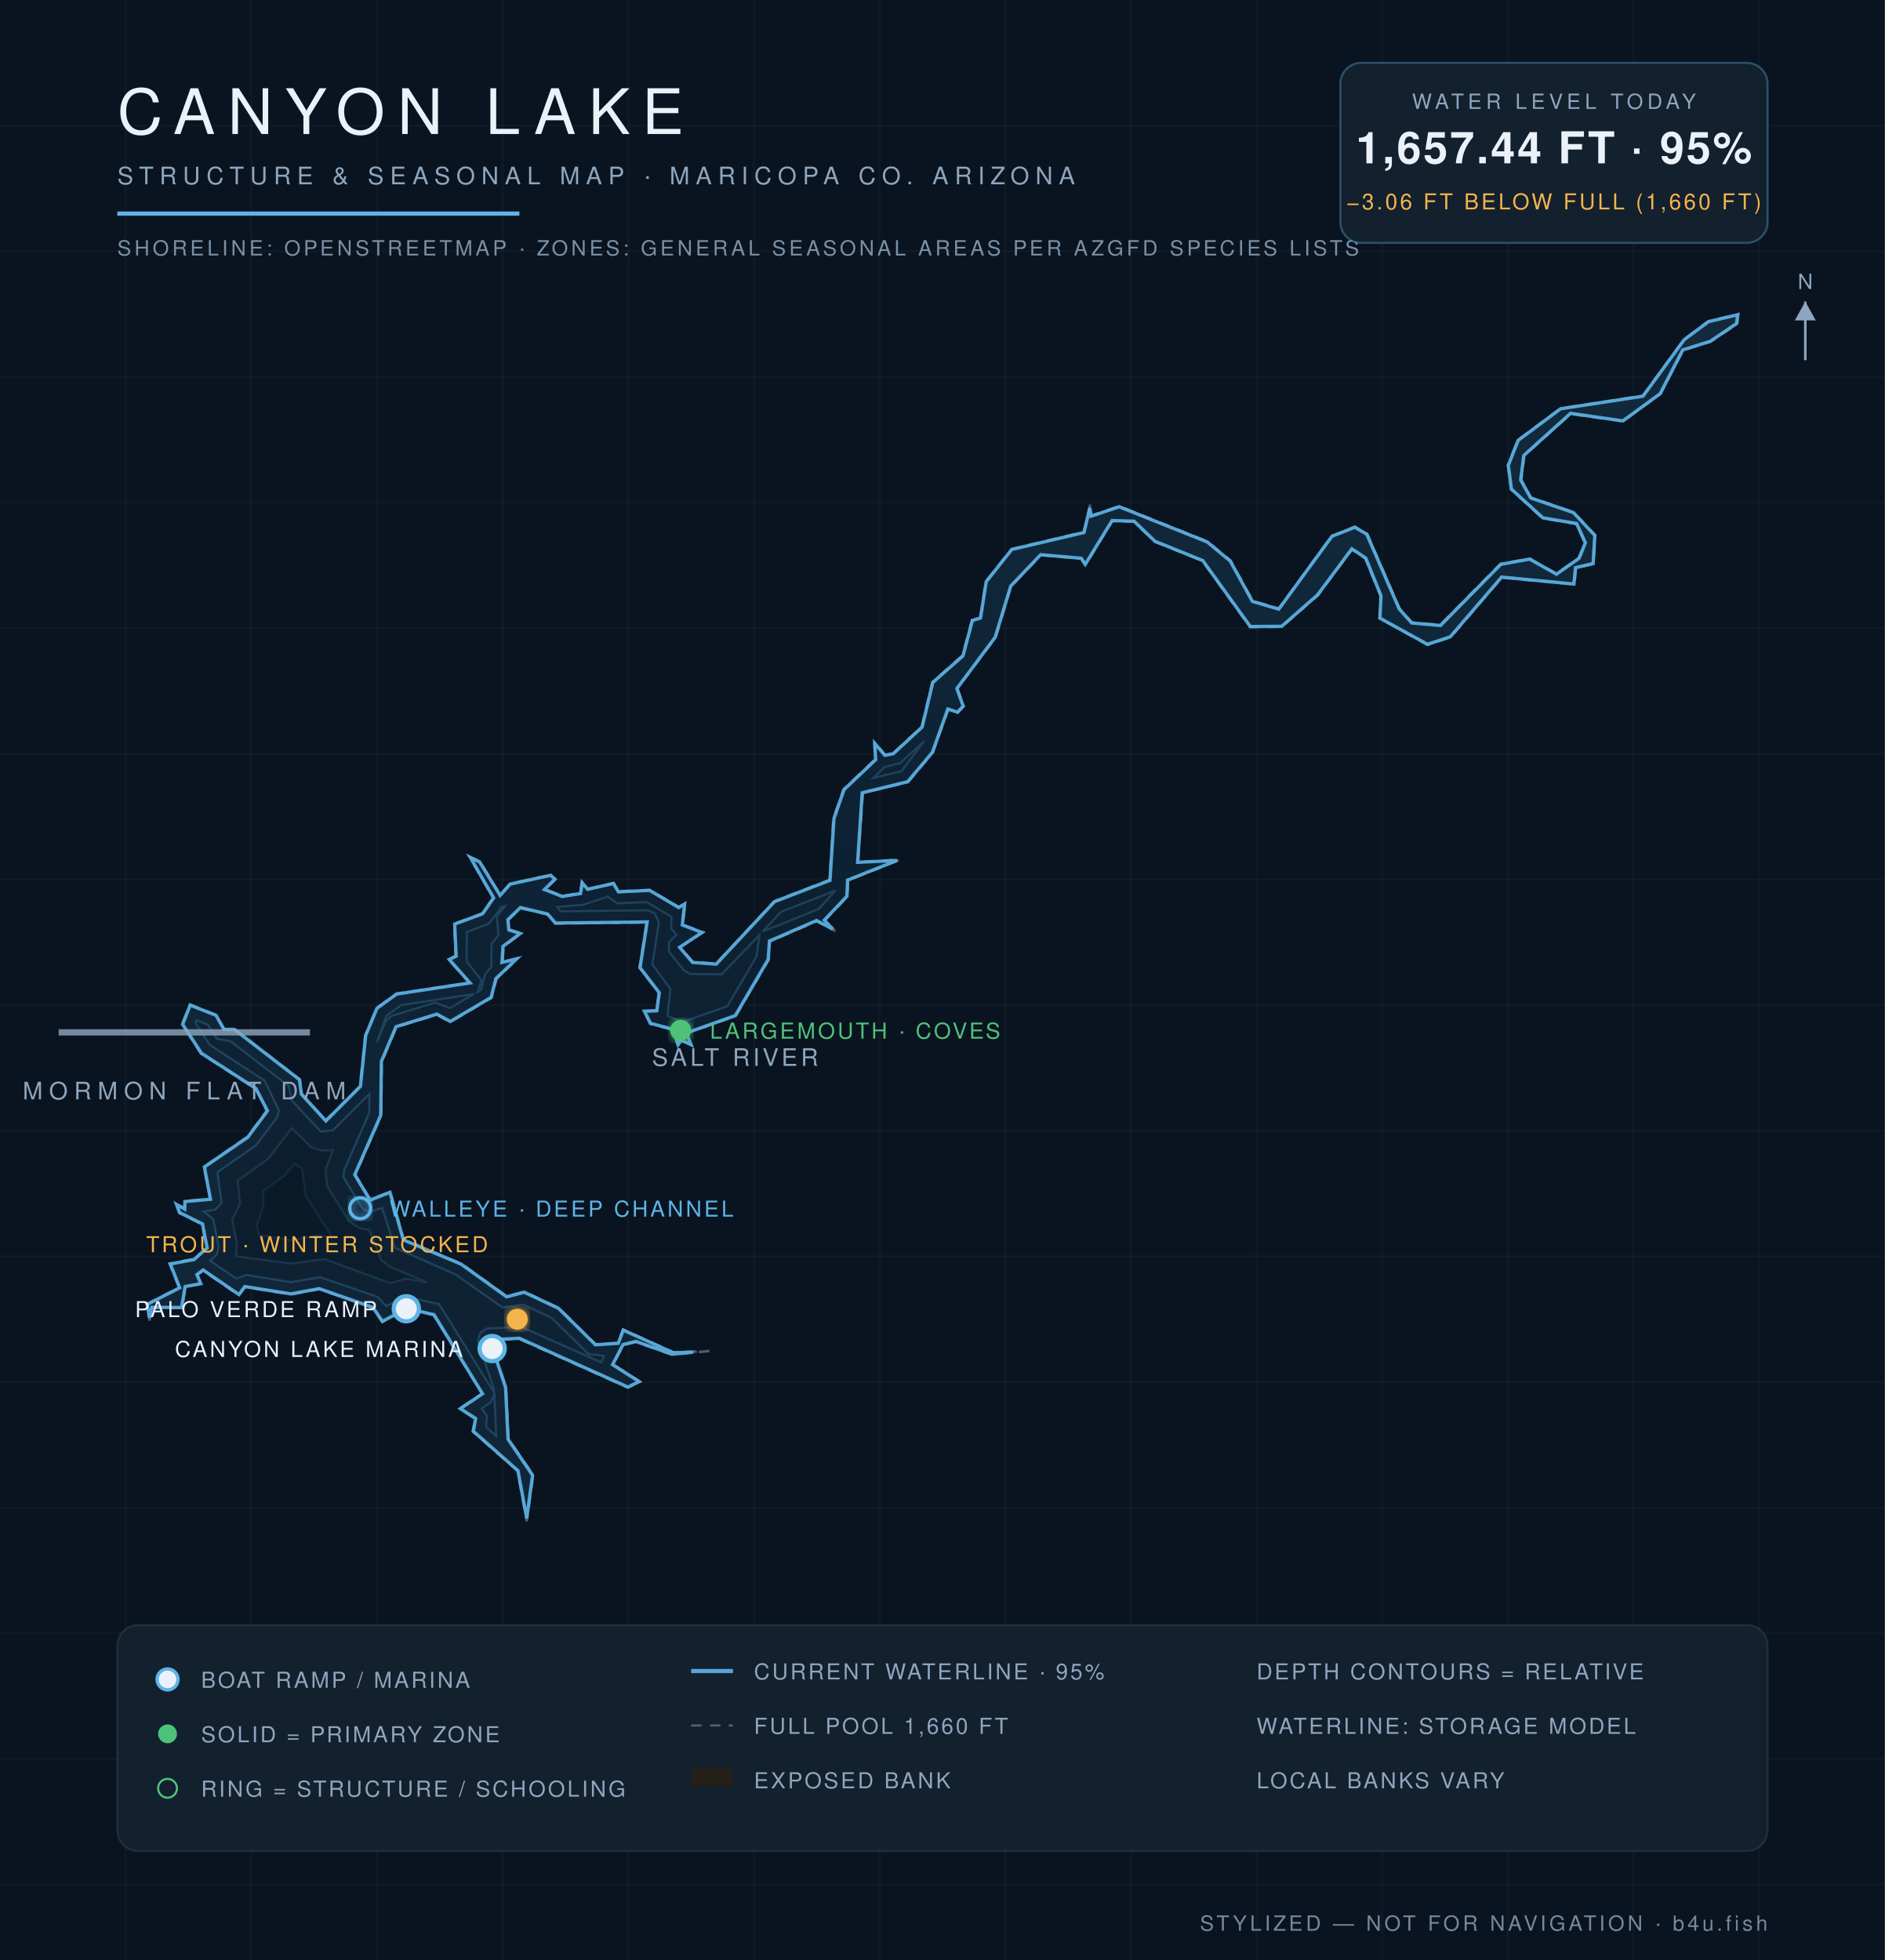
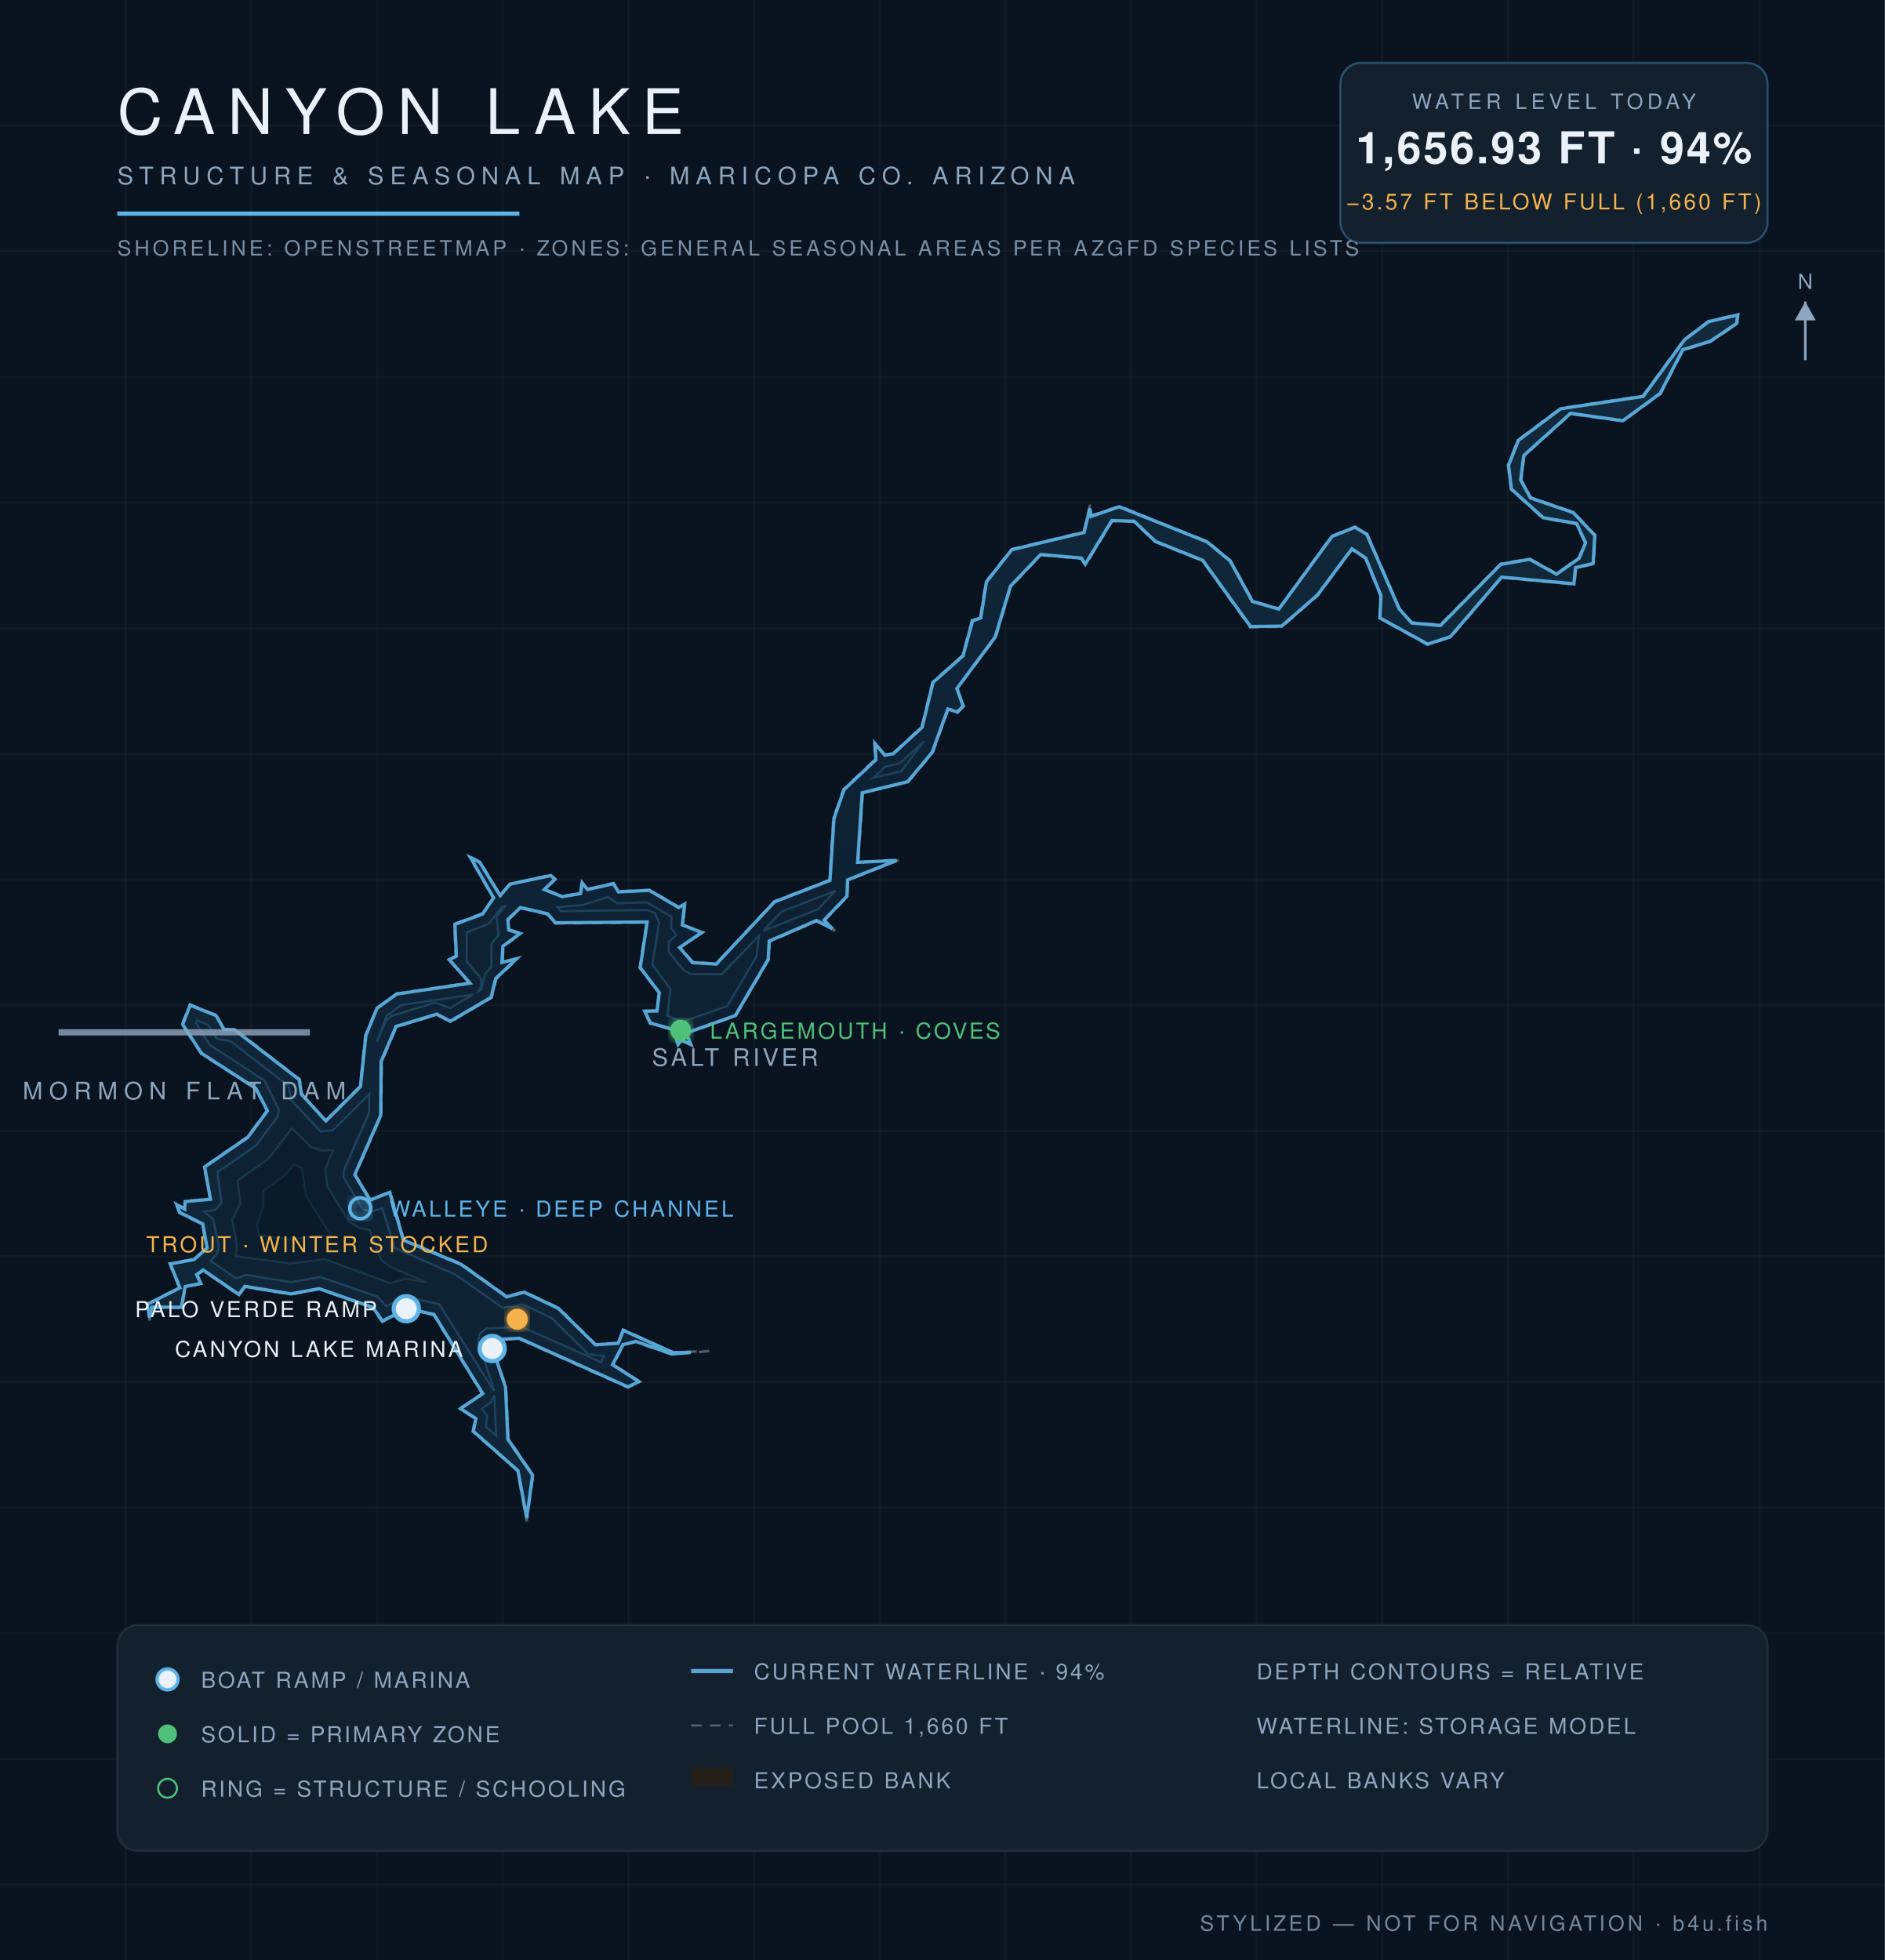
<svg xmlns="http://www.w3.org/2000/svg" viewBox="0 0 900 936" font-family="Helvetica,Arial,sans-serif">
  <defs>
    <radialGradient id="wg" cx="45%" cy="60%" r="80%">
      <stop offset="0%" stop-color="#0c1f31" />
      <stop offset="55%" stop-color="#102639" />
      <stop offset="100%" stop-color="#13293c" />
    </radialGradient>
    <filter id="glow">
      <feGaussianBlur stdDeviation="2.2" result="b" />
      <feMerge>
        <feMergeNode in="b" />
        <feMergeNode in="SourceGraphic" />
      </feMerge>
    </filter>
  </defs>
  <rect width="900" height="936" fill="#0a1420" />
  <g stroke="#ffffff" stroke-opacity="0.025">
    <line x1="60" y1="0" x2="60" y2="936" />
    <line x1="120" y1="0" x2="120" y2="936" />
    <line x1="180" y1="0" x2="180" y2="936" />
    <line x1="240" y1="0" x2="240" y2="936" />
    <line x1="300" y1="0" x2="300" y2="936" />
    <line x1="360" y1="0" x2="360" y2="936" />
    <line x1="420" y1="0" x2="420" y2="936" />
    <line x1="480" y1="0" x2="480" y2="936" />
    <line x1="540" y1="0" x2="540" y2="936" />
    <line x1="600" y1="0" x2="600" y2="936" />
    <line x1="660" y1="0" x2="660" y2="936" />
    <line x1="720" y1="0" x2="720" y2="936" />
    <line x1="780" y1="0" x2="780" y2="936" />
    <line x1="840" y1="0" x2="840" y2="936" />
    <line x1="0" y1="60" x2="900" y2="60" />
    <line x1="0" y1="120" x2="900" y2="120" />
    <line x1="0" y1="180" x2="900" y2="180" />
    <line x1="0" y1="240" x2="900" y2="240" />
    <line x1="0" y1="300" x2="900" y2="300" />
    <line x1="0" y1="360" x2="900" y2="360" />
    <line x1="0" y1="420" x2="900" y2="420" />
    <line x1="0" y1="480" x2="900" y2="480" />
    <line x1="0" y1="540" x2="900" y2="540" />
    <line x1="0" y1="600" x2="900" y2="600" />
    <line x1="0" y1="660" x2="900" y2="660" />
    <line x1="0" y1="720" x2="900" y2="720" />
    <line x1="0" y1="780" x2="900" y2="780" />
    <line x1="0" y1="840" x2="900" y2="840" />
    <line x1="0" y1="900" x2="900" y2="900" />
  </g>
  <path d="M 338.7,645.2 L 320.8,646.9 L 303.6,640.9 L 297.6,642.3 L 292.8,651.6 L 305.7,659.9 L 299.8,662.6 L 247.9,639.4 L 234.0,640.0 L 241.6,662.4 L 242.8,687.2 L 254.6,704.4 L 251.5,726.5 L 247.1,702.4 L 225.7,683.6 L 226.9,677.5 L 219.4,672.7 L 230.2,665.6 L 207.1,628.0 L 194.2,625.1 L 182.5,631.3 L 178.0,624.6 L 152.4,615.6 L 138.9,618.2 L 116.9,614.6 L 114.2,618.6 L 97.0,606.8 L 94.2,608.7 L 96.3,613.1 L 88.6,614.5 L 86.9,624.6 L 72.6,624.5 L 71.4,630.6 L 70.0,622.8 L 85.6,614.9 L 81.0,603.4 L 92.5,601.2 L 98.7,596.0 L 96.5,584.7 L 85.6,579.2 L 83.8,574.6 L 88.2,577.1 L 88.1,573.6 L 100.4,572.5 L 97.4,557.2 L 118.1,542.9 L 127.4,530.4 L 122.1,520.0 L 96.0,503.2 L 86.9,489.2 L 90.7,479.7 L 103.4,484.8 L 107.0,491.4 L 111.9,491.4 L 143.2,515.5 L 144.1,522.4 L 155.5,535.1 L 171.9,518.7 L 174.4,494.5 L 179.8,481.4 L 189.3,474.5 L 224.2,469.3 L 214.1,458.2 L 217.6,456.6 L 216.9,441.2 L 230.3,436.2 L 235.5,428.8 L 224.0,409.0 L 229.2,411.4 L 238.8,427.4 L 243.5,422.0 L 263.1,417.8 L 265.3,419.9 L 260.2,424.7 L 268.6,427.9 L 277.1,426.5 L 277.8,421.1 L 280.6,424.5 L 293.0,421.7 L 295.4,425.6 L 310.2,425.0 L 324.2,433.2 L 327.2,431.2 L 326.0,441.6 L 335.7,445.2 L 324.7,452.3 L 330.8,459.4 L 341.9,460.2 L 369.7,430.4 L 396.1,420.2 L 397.9,390.8 L 402.8,376.9 L 417.9,362.6 L 417.4,354.3 L 422.6,360.5 L 426.5,359.7 L 440.1,347.1 L 445.2,325.7 L 459.6,313.0 L 464.1,296.1 L 468.0,295.0 L 470.7,277.7 L 483.0,262.2 L 517.5,254.0 L 520.5,241.0 L 520.9,246.3 L 534.4,241.7 L 576.6,258.6 L 587.6,267.7 L 598.2,287.0 L 610.6,290.6 L 635.8,256.0 L 646.9,251.5 L 652.8,254.9 L 668.3,290.7 L 674.2,297.3 L 687.7,298.4 L 716.5,269.2 L 730.4,266.8 L 743.2,274.0 L 753.8,266.5 L 756.8,259.2 L 752.6,250.2 L 736.6,247.5 L 721.5,233.8 L 720.0,222.2 L 724.7,210.2 L 745.1,195.0 L 784.4,189.0 L 804.1,162.1 L 815.7,153.4 L 830.0,150.0 L 829.5,154.6 L 816.7,163.2 L 803.7,167.2 L 792.9,188.1 L 774.9,201.2 L 749.9,197.7 L 727.8,217.6 L 726.4,229.2 L 731.0,237.6 L 751.4,244.6 L 761.7,255.6 L 760.9,269.3 L 752.5,271.3 L 751.8,279.1 L 717.1,275.8 L 692.7,304.3 L 681.6,307.9 L 658.7,295.3 L 659.2,284.6 L 651.9,266.7 L 645.5,262.4 L 629.3,284.3 L 612.1,299.3 L 596.9,299.5 L 574.1,267.8 L 551.4,258.7 L 541.4,249.1 L 531.0,248.9 L 518.2,270.0 L 516.3,266.8 L 497.0,265.1 L 482.7,280.1 L 475.4,304.4 L 457.1,328.8 L 460.2,337.2 L 457.2,340.4 L 452.8,338.7 L 445.4,359.4 L 433.6,373.5 L 412.0,378.6 L 409.7,411.7 L 429.8,410.5 L 404.9,420.4 L 404.7,428.1 L 393.8,439.5 L 398.8,444.6 L 390.0,439.9 L 367.5,449.6 L 367.0,458.3 L 351.3,485.2 L 327.8,493.5 L 330.3,499.3 L 325.4,496.9 L 323.7,499.5 L 321.3,491.8 L 310.4,488.9 L 307.4,482.7 L 313.5,482.6 L 314.6,474.1 L 305.4,462.2 L 308.8,440.5 L 265.1,441.0 L 261.4,436.7 L 248.5,433.7 L 242.8,439.2 L 243.2,443.9 L 248.9,445.7 L 240.4,452.0 L 240.0,459.6 L 247.6,457.4 L 237.0,467.5 L 234.7,476.5 L 215.0,488.1 L 208.6,484.6 L 189.3,490.4 L 182.3,507.0 L 182.0,532.6 L 169.7,561.0 L 176.8,572.9 L 186.3,569.1 L 192.8,592.0 L 220.3,603.5 L 242.0,619.1 L 250.3,616.8 L 266.8,624.6 L 284.4,642.0 L 295.1,641.3 L 297.5,634.9 L 321.6,645.8 L 338.7,645.2 Z" fill="#241f19" fill-opacity="0.9" stroke="#8ea6be" stroke-opacity="0.5" stroke-width="1.2" stroke-dasharray="5 4" />
-   <path d="M 331.1,645.7 L 320.9,646.7 L 303.6,640.6 L 297.5,642.1 L 292.5,651.7 L 305.2,659.8 L 299.8,662.4 L 248.0,639.1 L 233.8,639.8 L 241.4,662.5 L 242.6,687.3 L 254.3,704.5 L 251.5,725.0 L 247.3,702.3 L 226.0,683.5 L 227.1,677.4 L 219.8,672.7 L 230.4,665.6 L 207.2,627.8 L 194.2,624.9 L 182.6,631.0 L 178.1,624.4 L 152.4,615.4 L 138.9,617.9 L 116.9,614.4 L 114.1,618.2 L 97.0,606.5 L 94.0,608.7 L 95.9,613.0 L 88.4,614.4 L 86.7,624.4 L 72.5,624.3 L 71.4,629.3 L 70.3,622.9 L 85.8,615.0 L 81.3,603.6 L 92.6,601.5 L 98.9,596.0 L 96.7,584.5 L 85.8,579.1 L 84.3,575.2 L 88.2,577.4 L 88.3,573.8 L 100.5,572.7 L 97.6,557.3 L 118.3,543.1 L 127.7,530.5 L 122.2,519.8 L 96.2,503.0 L 87.2,489.2 L 90.8,480.0 L 103.2,484.9 L 106.9,491.6 L 111.9,491.6 L 143.0,515.6 L 143.9,522.5 L 155.6,535.3 L 172.1,518.8 L 174.6,494.5 L 180.0,481.5 L 189.4,474.7 L 224.4,469.4 L 214.5,458.2 L 217.8,456.6 L 217.1,441.3 L 230.4,436.4 L 235.7,428.8 L 224.6,409.5 L 229.0,411.6 L 238.8,427.6 L 243.6,422.2 L 263.0,418.0 L 264.9,419.9 L 260.0,424.8 L 268.5,428.1 L 277.2,426.7 L 278.0,421.6 L 280.6,424.7 L 292.9,421.9 L 295.3,425.9 L 310.2,425.2 L 324.1,433.4 L 326.9,431.7 L 325.8,441.7 L 335.2,445.3 L 324.5,452.4 L 330.7,459.6 L 342.0,460.4 L 369.8,430.6 L 396.3,420.4 L 398.2,390.9 L 403.0,377.1 L 418.1,362.8 L 417.7,355.0 L 422.5,360.7 L 426.6,359.9 L 440.3,347.2 L 445.4,325.9 L 459.8,313.2 L 464.3,296.3 L 468.2,295.1 L 470.9,277.8 L 483.1,262.4 L 517.6,254.3 L 520.4,242.5 L 521.0,246.5 L 534.4,242.0 L 576.4,258.8 L 587.4,267.9 L 598.0,287.2 L 610.6,290.9 L 636.0,256.1 L 646.9,251.8 L 652.6,255.1 L 668.1,290.8 L 674.1,297.5 L 687.8,298.7 L 716.6,269.5 L 730.4,267.0 L 743.2,274.2 L 754.0,266.6 L 757.0,259.2 L 752.8,250.0 L 736.7,247.3 L 721.7,233.6 L 720.2,222.2 L 724.9,210.3 L 745.2,195.2 L 784.5,189.2 L 804.2,162.2 L 815.8,153.6 L 829.7,150.3 L 829.2,154.5 L 816.6,163.0 L 803.5,167.1 L 792.7,188.0 L 774.9,201.0 L 749.9,197.4 L 727.6,217.5 L 726.1,229.2 L 730.9,237.8 L 751.3,244.8 L 761.5,255.7 L 760.7,269.1 L 752.3,271.1 L 751.5,278.9 L 717.0,275.6 L 692.5,304.1 L 681.6,307.7 L 658.9,295.2 L 659.4,284.5 L 652.1,266.5 L 645.5,262.1 L 629.1,284.1 L 612.0,299.1 L 597.0,299.2 L 574.3,267.7 L 551.5,258.5 L 541.5,248.9 L 531.0,248.6 L 518.2,269.5 L 516.3,266.6 L 496.9,264.9 L 482.6,279.9 L 475.2,304.3 L 456.9,328.8 L 459.9,337.2 L 457.2,340.1 L 452.6,338.6 L 445.2,359.3 L 433.4,373.3 L 411.7,378.6 L 409.5,411.8 L 428.3,410.9 L 404.7,420.3 L 404.4,428.0 L 393.6,439.4 L 397.6,443.7 L 389.9,439.6 L 367.4,449.4 L 366.8,458.2 L 351.1,485.0 L 327.7,493.3 L 329.9,498.8 L 325.3,496.7 L 323.8,498.9 L 321.5,491.6 L 310.6,488.7 L 307.7,482.9 L 313.6,482.7 L 314.8,474.1 L 305.6,462.1 L 309.0,440.3 L 265.2,440.8 L 261.5,436.5 L 248.5,433.4 L 242.5,439.2 L 243.0,444.1 L 248.4,445.8 L 240.2,451.9 L 239.7,459.6 L 246.7,457.9 L 236.8,467.3 L 234.5,476.3 L 215.0,487.8 L 208.6,484.3 L 189.1,490.3 L 182.1,506.9 L 181.8,532.6 L 169.4,561.0 L 176.7,573.1 L 186.2,569.4 L 192.6,592.1 L 220.2,603.7 L 241.9,619.3 L 250.3,617.1 L 266.7,624.8 L 284.3,642.2 L 295.2,641.5 L 297.6,635.2 L 321.5,646.0 L 331.1,645.7 Z" fill="url(#wg)" stroke="#5eb4e7" stroke-opacity="0.9" stroke-width="1.6" />
-   <path d="M 100.4,602.1 L 103.7,598.9 L 104.4,595.2 L 101.8,582.2 L 97.3,578.6 L 102.8,577.7 L 105.8,574.5 L 103.8,559.8 L 122.2,547.0 L 132.3,533.7 L 133.2,530.3 L 126.4,516.1 L 100.2,499.0 L 93.4,488.5 L 93.9,487.2 L 99.3,489.4 L 103.6,496.1 L 110.0,497.2 L 137.8,518.6 L 139.3,525.6 L 153.2,540.4 L 159.0,539.7 L 176.4,522.4 L 176.3,531.4 L 164.3,558.9 L 164.0,562.2 L 173.2,577.4 L 177.0,578.7 L 182.5,576.8 L 188.5,595.8 L 217.5,608.6 L 239.9,624.4 L 249.8,623.0 L 263.4,629.4 L 280.9,646.6 L 288.4,647.5 L 287.1,650.6 L 249.0,633.7 L 232.4,634.4 L 229.2,636.7 L 228.2,640.5 L 235.9,663.5 L 235.9,665.0 L 209.7,622.8 L 194.0,619.3 L 184.4,623.7 L 180.2,619.3 L 152.8,609.9 L 138.9,612.3 L 117.5,608.8 L 112.8,610.6 L 100.4,602.1 Z" fill="#0e2233" stroke="#5eb4e7" stroke-opacity="0.22" stroke-width="1" />
-   <path d="M 236.0,665.7 L 236.9,685.7 L 232.1,681.4 L 232.5,676.1 L 230.0,672.7 L 234.5,669.5 L 236.0,665.7 Z" fill="#0e2233" stroke="#5eb4e7" stroke-opacity="0.22" stroke-width="1" />
-   <path d="M 179.9,497.8 L 184.5,485.1 L 191.6,480.0 L 226.2,474.7 L 214.9,481.4 L 207.8,478.8 L 186.8,485.2 L 184.3,487.4 L 179.9,497.8 Z" fill="#0e2233" stroke="#5eb4e7" stroke-opacity="0.22" stroke-width="1" />
-   <path d="M 228.0,473.7 L 229.9,468.2 L 222.8,459.1 L 222.9,445.1 L 233.6,441.0 L 239.5,433.1 L 241.2,432.7 L 237.2,437.7 L 238.0,446.6 L 234.7,450.8 L 234.6,461.7 L 231.6,465.3 L 229.7,472.7 L 228.0,473.7 Z" fill="#0e2233" stroke="#5eb4e7" stroke-opacity="0.22" stroke-width="1" />
-   <path d="M 266.0,433.1 L 278.3,432.1 L 290.2,428.2 L 294.8,431.4 L 308.8,430.8 L 320.6,437.8 L 320.5,443.3 L 323.0,446.5 L 319.5,449.8 L 319.3,454.3 L 326.6,463.4 L 329.5,465.1 L 344.6,465.3 L 362.6,446.5 L 361.3,456.6 L 347.3,480.5 L 325.8,488.1 L 318.7,485.1 L 320.1,472.3 L 311.5,460.6 L 314.6,440.5 L 312.6,436.1 L 309.0,434.7 L 267.7,435.2 L 266.0,433.1 Z" fill="#0e2233" stroke="#5eb4e7" stroke-opacity="0.22" stroke-width="1" />
-   <path d="M 364.1,444.9 L 373.0,435.4 L 398.9,425.3 L 390.9,434.1 L 364.1,444.9 Z" fill="#0e2233" stroke="#5eb4e7" stroke-opacity="0.22" stroke-width="1" />
-   <path d="M 417.0,371.5 L 422.4,366.3 L 429.8,364.4 L 441.2,354.0 L 430.4,368.3 L 417.0,371.5 Z" fill="#0e2233" stroke="#5eb4e7" stroke-opacity="0.22" stroke-width="1" />
-   <path d="M 112.7,599.9 L 113.1,594.0 L 110.9,582.5 L 114.7,574.7 L 113.5,563.8 L 128.2,553.3 L 139.3,538.8 L 148.5,547.8 L 153.8,549.5 L 159.0,549.2 L 155.4,558.5 L 156.3,566.7 L 166.6,583.2 L 171.5,586.4 L 176.4,587.4 L 181.9,601.6 L 186.5,605.1 L 203.9,612.4 L 193.8,610.6 L 186.4,612.8 L 155.0,601.3 L 138.8,603.4 L 112.7,599.9 Z" fill="#0c1e2e" stroke="#5eb4e7" stroke-opacity="0.15" stroke-width="1" />
-   <path d="M 123.6,589.7 L 122.7,585.0 L 125.7,576.4 L 125.7,568.8 L 135.9,561.4 L 140.5,555.8 L 144.2,558.1 L 146.0,571.0 L 158.5,590.8 L 151.6,590.0 L 138.6,592.2 L 123.6,589.7 Z" fill="#0a1a29" stroke="#5eb4e7" stroke-opacity="0.1" stroke-width="1" />
+   <path d="M 329.8,645.8 L 320.9,646.6 L 303.6,640.6 L 297.5,642.1 L 292.5,651.7 L 305.1,659.8 L 299.8,662.3 L 248.0,639.1 L 233.8,639.8 L 241.4,662.5 L 242.5,687.3 L 254.3,704.5 L 251.5,724.8 L 247.3,702.3 L 226.0,683.5 L 227.2,677.4 L 219.9,672.7 L 230.5,665.5 L 207.2,627.7 L 194.2,624.9 L 182.6,630.9 L 178.1,624.4 L 152.4,615.4 L 138.9,617.9 L 116.9,614.3 L 114.1,618.2 L 97.0,606.5 L 93.9,608.7 L 95.9,612.9 L 88.4,614.4 L 86.6,624.3 L 72.5,624.2 L 71.4,629.1 L 70.3,622.9 L 85.9,615.0 L 81.3,603.6 L 92.6,601.5 L 98.9,596.0 L 96.8,584.5 L 85.8,579.0 L 84.4,575.3 L 88.2,577.4 L 88.4,573.8 L 100.5,572.7 L 97.7,557.3 L 118.3,543.1 L 127.7,530.5 L 122.2,519.8 L 96.2,503.0 L 87.2,489.2 L 90.8,480.0 L 103.2,485.0 L 106.9,491.6 L 111.9,491.7 L 142.9,515.6 L 143.9,522.5 L 155.6,535.3 L 172.1,518.9 L 174.7,494.5 L 180.0,481.5 L 189.4,474.7 L 224.4,469.5 L 214.5,458.3 L 217.9,456.6 L 217.2,441.4 L 230.4,436.5 L 235.7,428.8 L 224.7,409.6 L 229.0,411.7 L 238.8,427.7 L 243.6,422.2 L 263.0,418.1 L 264.9,419.9 L 259.9,424.8 L 268.5,428.2 L 277.2,426.7 L 278.0,421.7 L 280.6,424.8 L 292.9,422.0 L 295.3,425.9 L 310.1,425.2 L 324.1,433.4 L 326.9,431.8 L 325.8,441.7 L 335.1,445.3 L 324.5,452.5 L 330.7,459.7 L 342.0,460.4 L 369.8,430.7 L 396.3,420.4 L 398.2,390.9 L 403.0,377.1 L 418.2,362.8 L 417.8,355.1 L 422.5,360.7 L 426.6,359.9 L 440.3,347.3 L 445.5,325.9 L 459.8,313.2 L 464.4,296.4 L 468.3,295.1 L 471.0,277.9 L 483.1,262.5 L 517.6,254.3 L 520.4,242.8 L 521.0,246.6 L 534.4,242.0 L 576.4,258.8 L 587.4,267.9 L 598.0,287.2 L 610.6,290.9 L 636.0,256.2 L 646.9,251.8 L 652.6,255.1 L 668.1,290.8 L 674.1,297.5 L 687.8,298.7 L 716.6,269.5 L 730.4,267.1 L 743.2,274.2 L 754.0,266.6 L 757.1,259.2 L 752.8,250.0 L 736.8,247.2 L 721.7,233.6 L 720.3,222.2 L 725.0,210.3 L 745.2,195.2 L 784.6,189.3 L 804.3,162.3 L 815.8,153.6 L 829.7,150.4 L 829.2,154.5 L 816.6,163.0 L 803.5,167.0 L 792.7,187.9 L 774.9,200.9 L 749.9,197.4 L 727.6,217.5 L 726.1,229.2 L 730.8,237.8 L 751.2,244.8 L 761.5,255.7 L 760.7,269.1 L 752.3,271.1 L 751.5,278.8 L 717.0,275.6 L 692.5,304.1 L 681.7,307.6 L 658.9,295.1 L 659.4,284.5 L 652.1,266.5 L 645.5,262.1 L 629.1,284.1 L 612.0,299.0 L 597.1,299.2 L 574.3,267.6 L 551.6,258.5 L 541.5,248.9 L 530.9,248.6 L 518.2,269.4 L 516.3,266.5 L 496.9,264.8 L 482.5,279.9 L 475.2,304.2 L 456.9,328.8 L 459.9,337.2 L 457.1,340.0 L 452.6,338.6 L 445.1,359.3 L 433.4,373.3 L 411.7,378.6 L 409.5,411.8 L 428.1,410.9 L 404.7,420.2 L 404.4,428.0 L 393.5,439.4 L 397.4,443.5 L 389.9,439.6 L 367.3,449.4 L 366.8,458.2 L 351.1,485.0 L 327.7,493.3 L 329.8,498.7 L 325.3,496.7 L 323.8,498.8 L 321.5,491.6 L 310.6,488.6 L 307.8,482.9 L 313.7,482.8 L 314.8,474.1 L 305.7,462.1 L 309.0,440.3 L 265.2,440.7 L 261.5,436.4 L 248.5,433.4 L 242.5,439.1 L 242.9,444.1 L 248.3,445.8 L 240.1,451.9 L 239.7,459.6 L 246.6,457.9 L 236.7,467.3 L 234.5,476.3 L 215.0,487.7 L 208.6,484.3 L 189.1,490.2 L 182.0,506.9 L 181.8,532.6 L 169.4,561.0 L 176.7,573.1 L 186.1,569.4 L 192.6,592.2 L 220.2,603.8 L 241.9,619.3 L 250.3,617.1 L 266.6,624.8 L 284.3,642.2 L 295.2,641.5 L 297.6,635.3 L 321.5,646.0 L 329.8,645.8 Z" fill="url(#wg)" stroke="#5eb4e7" stroke-opacity="0.9" stroke-width="1.6" />
+   <path d="M 100.5,602.1 L 103.7,598.9 L 104.5,595.2 L 101.8,582.2 L 97.5,578.6 L 102.8,577.8 L 105.8,574.5 L 103.8,559.8 L 122.2,547.1 L 132.3,533.7 L 133.3,530.3 L 126.4,516.1 L 100.2,499.0 L 93.5,488.5 L 94.0,487.3 L 99.3,489.4 L 103.6,496.1 L 110.0,497.2 L 137.7,518.6 L 139.2,525.6 L 153.2,540.4 L 159.0,539.7 L 176.3,522.5 L 176.2,531.4 L 164.2,558.9 L 164.0,562.2 L 173.2,577.4 L 177.0,578.7 L 182.5,576.9 L 188.4,595.9 L 217.5,608.7 L 239.9,624.5 L 249.8,623.0 L 263.4,629.4 L 280.9,646.7 L 288.3,647.6 L 287.0,650.5 L 249.0,633.6 L 232.3,634.4 L 229.2,636.7 L 228.2,640.5 L 235.8,663.5 L 235.9,664.3 L 209.7,622.8 L 194.0,619.3 L 184.4,623.7 L 180.2,619.2 L 152.9,609.8 L 138.9,612.3 L 117.5,608.8 L 112.7,610.5 L 100.5,602.1 Z" fill="#0e2233" stroke="#5eb4e7" stroke-opacity="0.22" stroke-width="1" />
+   <path d="M 236.0,666.4 L 236.9,685.6 L 232.1,681.4 L 232.6,676.1 L 230.1,672.7 L 234.5,669.6 L 236.0,666.4 Z" fill="#0e2233" stroke="#5eb4e7" stroke-opacity="0.22" stroke-width="1" />
+   <path d="M 180.0,497.5 L 184.6,485.1 L 191.6,480.0 L 225.9,474.9 L 214.9,481.4 L 207.7,478.8 L 186.8,485.2 L 184.3,487.4 L 180.0,497.5 Z" fill="#0e2233" stroke="#5eb4e7" stroke-opacity="0.22" stroke-width="1" />
+   <path d="M 228.3,473.5 L 229.9,470.5 L 229.6,467.1 L 222.8,459.1 L 222.9,445.2 L 233.6,441.0 L 239.5,433.2 L 241.0,432.8 L 237.1,437.7 L 238.0,446.5 L 234.7,450.8 L 234.6,461.7 L 231.8,464.8 L 229.7,472.7 L 228.3,473.5 Z" fill="#0e2233" stroke="#5eb4e7" stroke-opacity="0.22" stroke-width="1" />
+   <path d="M 266.1,433.2 L 278.3,432.2 L 290.2,428.3 L 294.8,431.4 L 308.8,430.9 L 320.6,437.8 L 320.5,443.3 L 323.0,446.5 L 319.4,449.8 L 319.2,454.4 L 326.6,463.5 L 329.5,465.1 L 344.6,465.3 L 362.4,446.8 L 361.3,456.6 L 347.3,480.4 L 325.8,488.0 L 318.7,485.1 L 320.1,472.3 L 311.5,460.6 L 314.7,440.5 L 312.7,436.0 L 309.0,434.6 L 267.7,435.1 L 266.1,433.2 Z" fill="#0e2233" stroke="#5eb4e7" stroke-opacity="0.22" stroke-width="1" />
+   <path d="M 364.4,444.6 L 373.0,435.4 L 398.9,425.4 L 390.8,434.1 L 364.4,444.6 Z" fill="#0e2233" stroke="#5eb4e7" stroke-opacity="0.22" stroke-width="1" />
+   <path d="M 417.1,371.4 L 422.5,366.3 L 429.9,364.4 L 441.1,354.1 L 430.3,368.3 L 417.1,371.4 Z" fill="#0e2233" stroke="#5eb4e7" stroke-opacity="0.22" stroke-width="1" />
+   <path d="M 112.7,599.9 L 113.1,594.0 L 110.9,582.5 L 114.8,574.7 L 113.5,563.8 L 128.2,553.4 L 139.3,538.9 L 148.5,547.8 L 153.7,549.5 L 158.9,549.2 L 155.3,558.5 L 156.3,566.7 L 166.6,583.3 L 171.5,586.4 L 176.4,587.4 L 181.9,601.6 L 186.5,605.1 L 203.5,612.3 L 193.8,610.6 L 186.4,612.8 L 155.0,601.3 L 138.7,603.4 L 112.7,599.9 Z" fill="#0c1e2e" stroke="#5eb4e7" stroke-opacity="0.15" stroke-width="1" />
+   <path d="M 123.6,589.7 L 122.7,585.0 L 125.7,576.4 L 125.8,568.8 L 135.9,561.4 L 140.5,555.9 L 144.2,558.1 L 146.0,571.0 L 158.3,590.7 L 151.6,590.0 L 138.6,592.1 L 123.6,589.7 Z" fill="#0a1a29" stroke="#5eb4e7" stroke-opacity="0.1" stroke-width="1" />
  <text x="351" y="509" fill="#8ea6be" font-size="11.5" letter-spacing="1.6" text-anchor="middle">SALT RIVER</text>
  <line x1="28" y1="493" x2="148" y2="493" stroke="#8ea6be" stroke-width="3" stroke-opacity="0.8" />
  <text x="88" y="525" fill="#8ea6be" font-size="11.5" letter-spacing="3" text-anchor="middle">MORMON FLAT DAM</text>
  <circle cx="194" cy="625" r="6" fill="#eaf1f8" stroke="#5eb4e7" stroke-width="2" />
  <text x="180" y="629" fill="#eaf1f8" font-size="10.5" letter-spacing="1.2" text-anchor="end">PALO VERDE RAMP</text>
  <circle cx="235" cy="644" r="6" fill="#eaf1f8" stroke="#5eb4e7" stroke-width="2" />
  <text x="221" y="648" fill="#eaf1f8" font-size="10.5" letter-spacing="1.2" text-anchor="end">CANYON LAKE MARINA</text>
  <circle cx="172" cy="577" r="5" fill="none" stroke="#5eb4e7" stroke-width="1.6" filter="url(#glow)" />
  <text x="186" y="581" fill="#5eb4e7" font-size="10.5" letter-spacing="1.2" text-anchor="start">WALLEYE · DEEP CHANNEL</text>
  <circle cx="325" cy="492" r="5" fill="#4fc27a" filter="url(#glow)" />
  <text x="339" y="496" fill="#4fc27a" font-size="10.5" letter-spacing="1.2" text-anchor="start">LARGEMOUTH · COVES</text>
  <circle cx="247" cy="630" r="5" fill="#f5b44c" filter="url(#glow)" />
  <text x="233" y="598" fill="#f5b44c" font-size="10.5" letter-spacing="1.2" text-anchor="end">TROUT · WINTER STOCKED</text>
  <text x="56" y="64" fill="#eaf1f8" font-size="30" letter-spacing="6" font-weight="300">CANYON LAKE</text>
  <text x="56" y="88" fill="#8ea6be" font-size="11.5" letter-spacing="3">STRUCTURE &amp; SEASONAL MAP · MARICOPA CO. ARIZONA</text>
  <line x1="56" y1="102" x2="248" y2="102" stroke="#5eb4e7" stroke-width="2" />
  <text x="56" y="122" fill="#8ea6be" font-size="10" letter-spacing="1.5" opacity="0.85">SHORELINE: OPENSTREETMAP · ZONES: GENERAL SEASONAL AREAS PER AZGFD SPECIES LISTS</text>
  <g>
    <rect x="640" y="30" width="204" height="86" rx="10" fill="#13202e" stroke="#5eb4e7" stroke-opacity="0.35" />
    <text x="742" y="52" fill="#8ea6be" font-size="10" letter-spacing="2" text-anchor="middle">WATER LEVEL TODAY</text>
-     <text x="742" y="78" fill="#eaf1f8" font-size="21" letter-spacing="1" text-anchor="middle" font-weight="600">1,657.44 FT · 95%</text>
-     <text x="742" y="100" fill="#f5b44c" font-size="10.5" letter-spacing="1.2" text-anchor="middle">−3.06 FT BELOW FULL (1,660 FT)</text>
+     <text x="742" y="78" fill="#eaf1f8" font-size="21" letter-spacing="1" text-anchor="middle" font-weight="600">1,656.93 FT · 94%</text>
+     <text x="742" y="100" fill="#f5b44c" font-size="10.5" letter-spacing="1.2" text-anchor="middle">−3.57 FT BELOW FULL (1,660 FT)</text>
  </g>
  <g font-size="10.5" letter-spacing="1.1">
    <rect x="56" y="776" width="788" height="108" rx="10" fill="#13202e" stroke="#ffffff" stroke-opacity="0.08" />
    <circle cx="80" cy="802" r="5" fill="#eaf1f8" stroke="#5eb4e7" stroke-width="1.6" />
    <text x="96" y="806" fill="#8ea6be">BOAT RAMP / MARINA</text>
    <circle cx="80" cy="828" r="4.5" fill="#4fc27a" />
    <text x="96" y="832" fill="#8ea6be">SOLID = PRIMARY ZONE</text>
    <circle cx="80" cy="854" r="4.5" fill="none" stroke="#4fc27a" />
    <text x="96" y="858" fill="#8ea6be">RING = STRUCTURE / SCHOOLING</text>
    <line x1="330" y1="798" x2="350" y2="798" stroke="#5eb4e7" stroke-opacity="0.9" stroke-width="2" />
-     <text x="360" y="802" fill="#8ea6be">CURRENT WATERLINE · 95%</text>
+     <text x="360" y="802" fill="#8ea6be">CURRENT WATERLINE · 94%</text>
    <line x1="330" y1="824" x2="350" y2="824" stroke="#8ea6be" stroke-opacity="0.5" stroke-dasharray="5 4" />
    <text x="360" y="828" fill="#8ea6be">FULL POOL 1,660 FT</text>
    <rect x="330" y="844" width="20" height="9" fill="#241f19" />
    <text x="360" y="854" fill="#8ea6be">EXPOSED BANK</text>
    <text x="600" y="802" fill="#8ea6be">DEPTH CONTOURS = RELATIVE</text>
    <text x="600" y="828" fill="#8ea6be">WATERLINE: STORAGE MODEL</text>
    <text x="600" y="854" fill="#8ea6be">LOCAL BANKS VARY</text>
  </g>
  <text x="844" y="922" fill="#8ea6be" font-size="10" letter-spacing="1.5" text-anchor="end" opacity="0.8">STYLIZED — NOT FOR NAVIGATION · b4u.fish</text>
  <g transform="translate(862,158)" stroke="#8ea6be" fill="#8ea6be">
    <line x1="0" y1="14" x2="0" y2="-14" stroke-width="1.2" />
    <path d="M 0,-14 l 5,9 h -10 z" stroke="none" />
    <text x="0" y="-20" font-size="10" text-anchor="middle" stroke="none">N</text>
  </g>
</svg>
